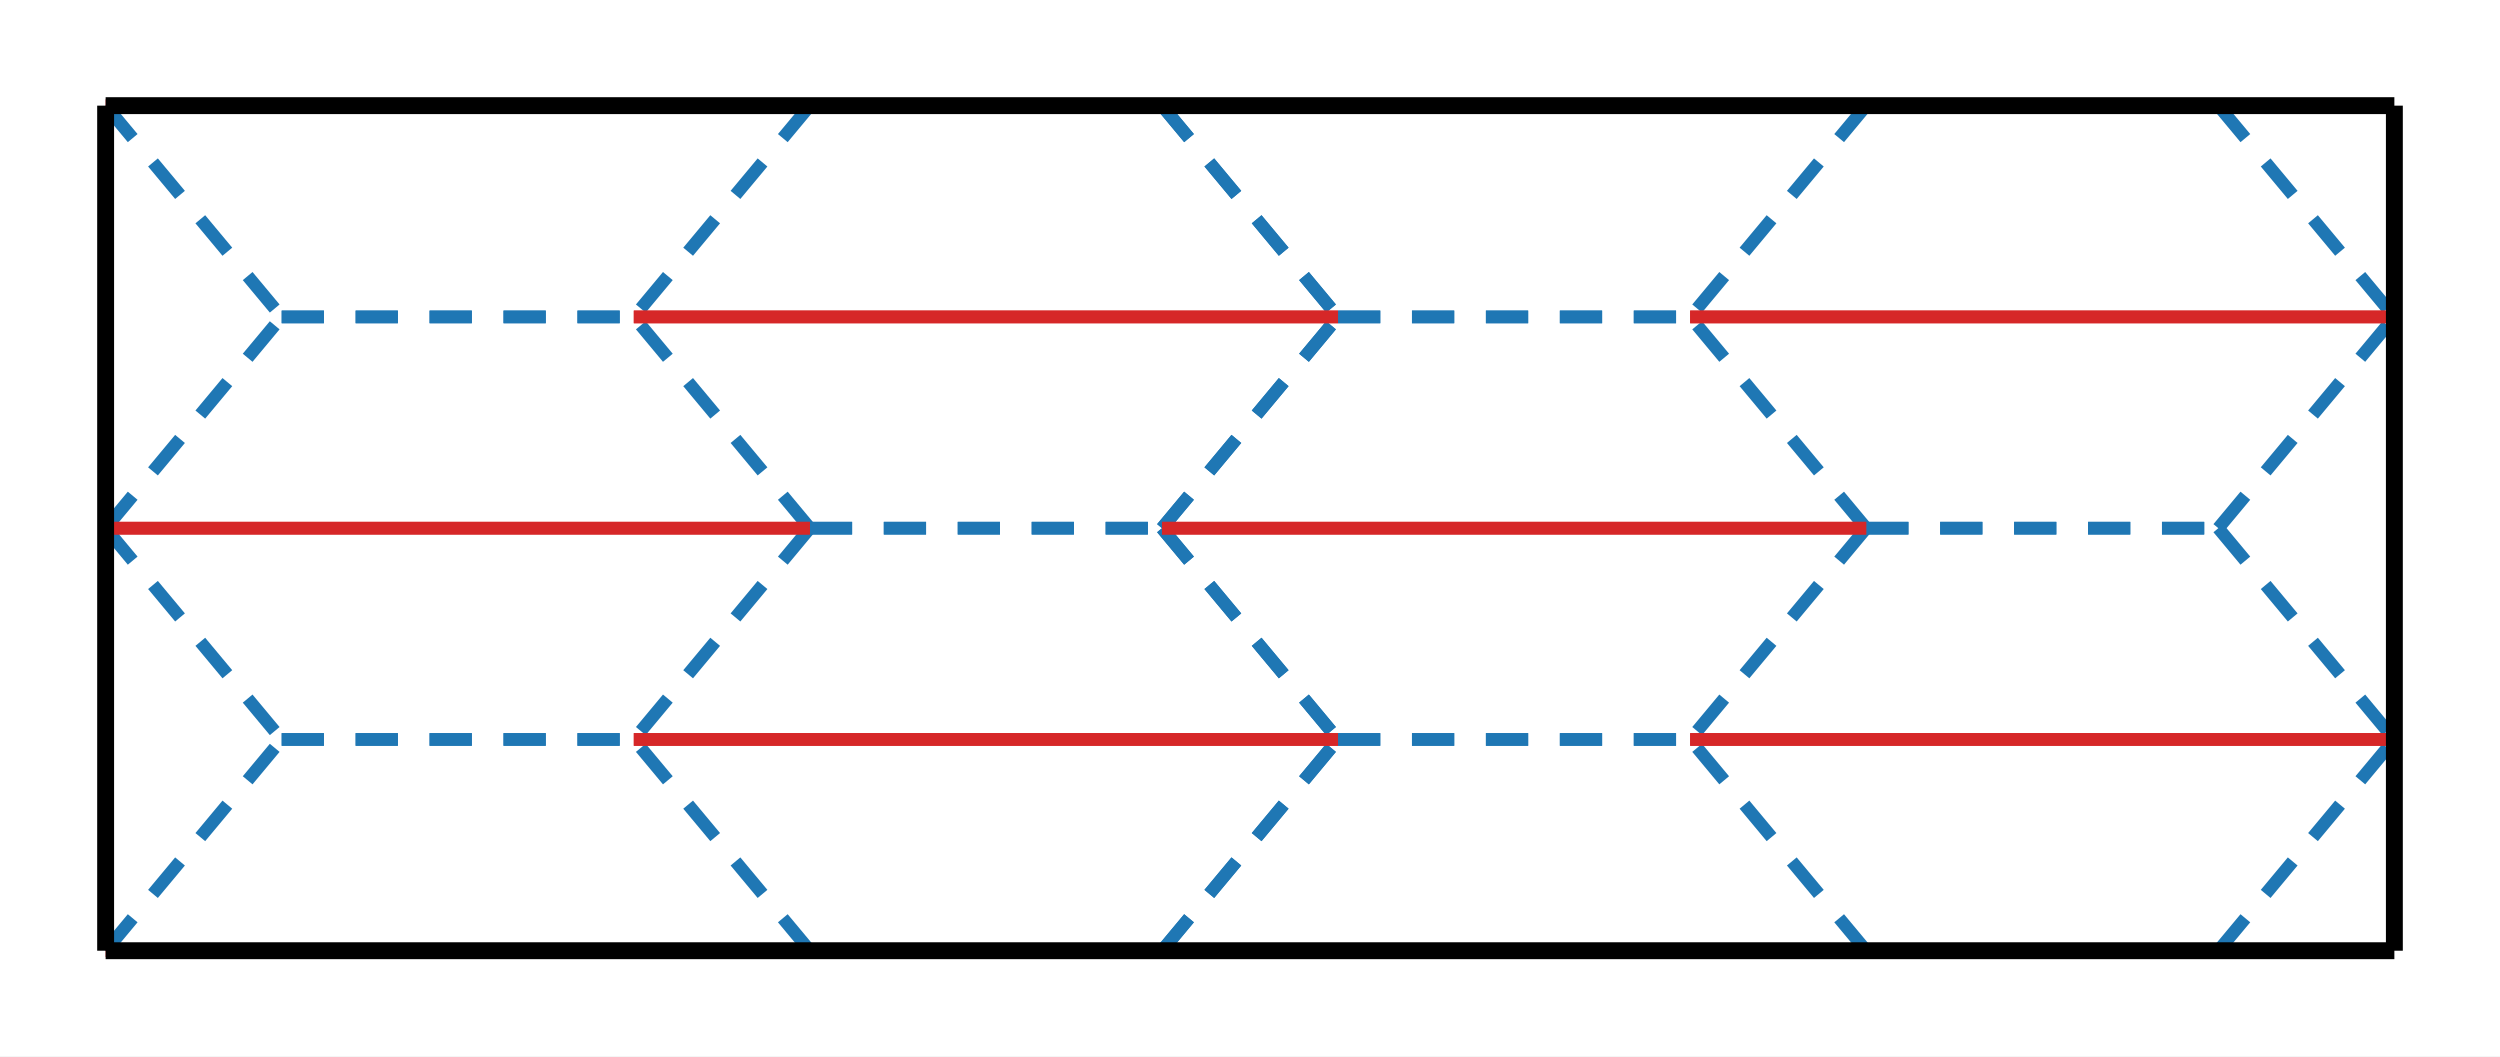
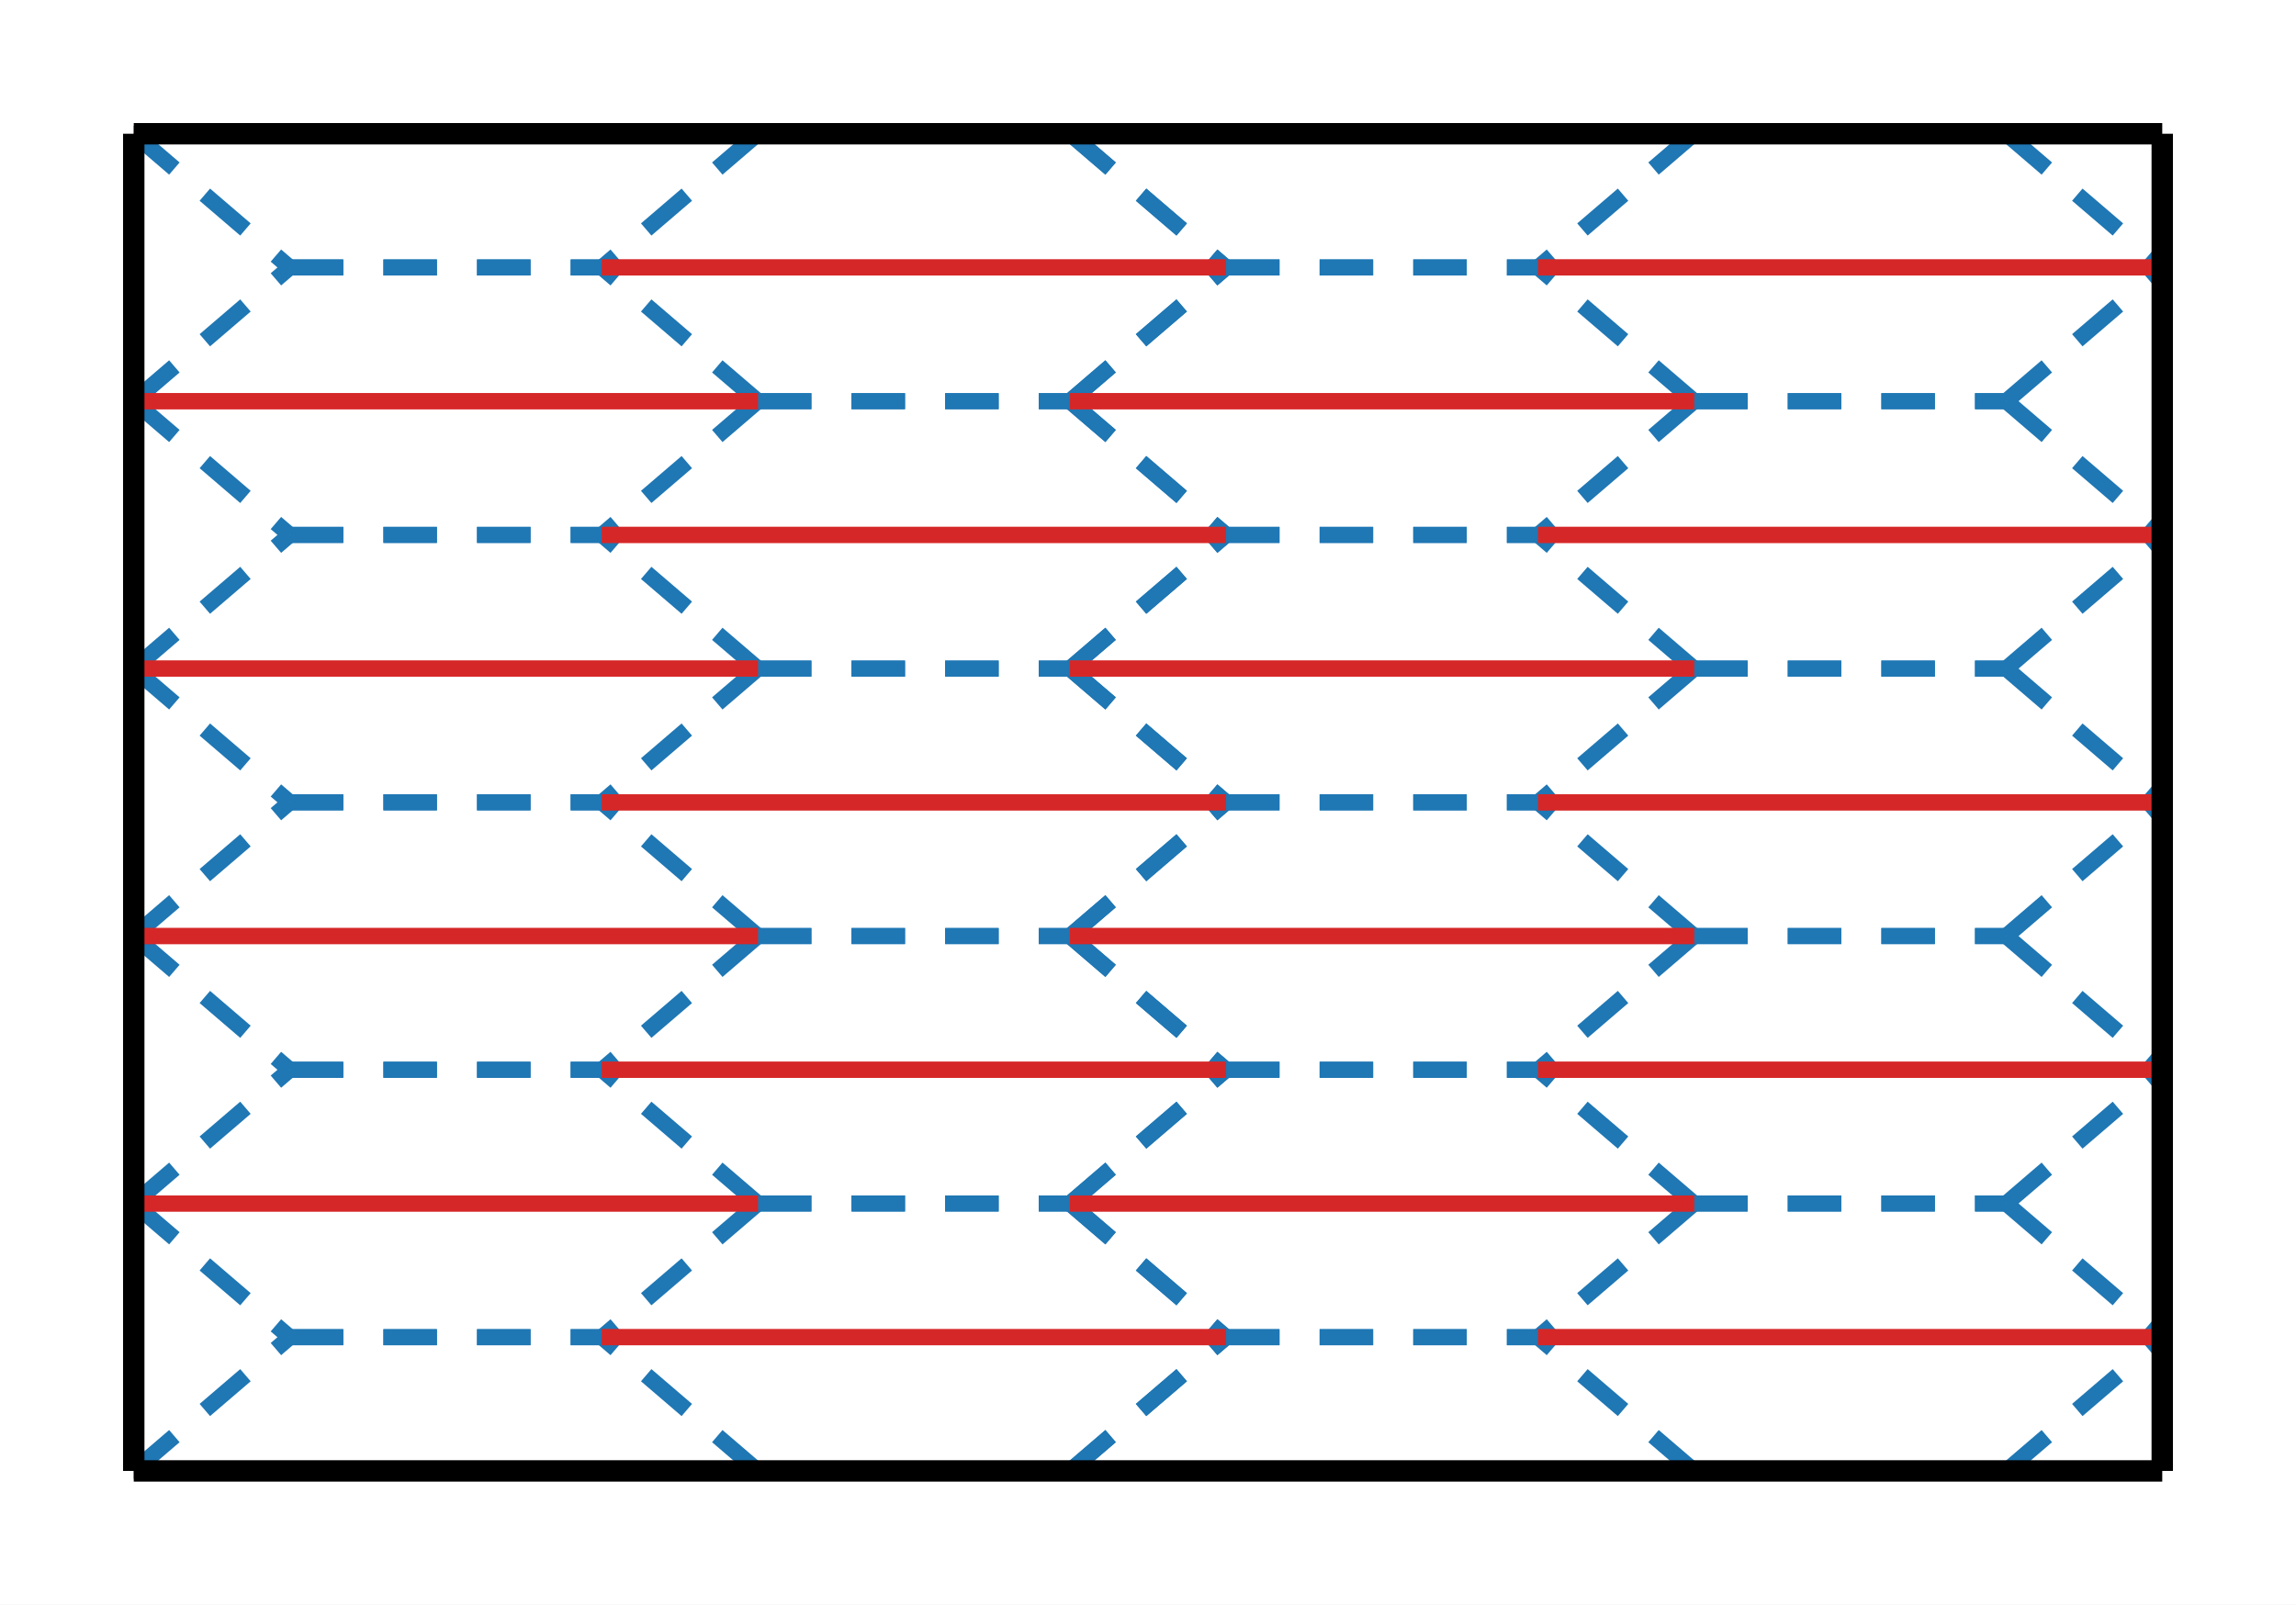
- <svg xmlns="http://www.w3.org/2000/svg" width="118.33mm" height="50.00mm" viewBox="0 0 118.333 50.000">
-   <rect x="0" y="0" width="118.333" height="50.000" fill="white" />
-   <line x1="13.333" y1="35.000" x2="30.000" y2="35.000" stroke="#1f77b4" stroke-width="0.6" stroke-dasharray="2,1.5" />
-   <line x1="38.333" y1="45.000" x2="55.000" y2="45.000" stroke="#1f77b4" stroke-width="0.6" stroke-dasharray="2,1.5" />
-   <line x1="5.000" y1="45.000" x2="13.333" y2="35.000" stroke="#1f77b4" stroke-width="0.6" stroke-dasharray="2,1.5" />
-   <line x1="38.333" y1="45.000" x2="30.000" y2="35.000" stroke="#1f77b4" stroke-width="0.6" stroke-dasharray="2,1.5" />
-   <line x1="55.000" y1="45.000" x2="63.333" y2="35.000" stroke="#1f77b4" stroke-width="0.6" stroke-dasharray="2,1.5" />
-   <line x1="13.333" y1="35.000" x2="30.000" y2="35.000" stroke="#1f77b4" stroke-width="0.6" stroke-dasharray="2,1.5" />
-   <line x1="38.333" y1="25.000" x2="55.000" y2="25.000" stroke="#1f77b4" stroke-width="0.6" stroke-dasharray="2,1.5" />
-   <line x1="5.000" y1="25.000" x2="13.333" y2="35.000" stroke="#1f77b4" stroke-width="0.6" stroke-dasharray="2,1.5" />
-   <line x1="38.333" y1="25.000" x2="30.000" y2="35.000" stroke="#1f77b4" stroke-width="0.6" stroke-dasharray="2,1.5" />
-   <line x1="55.000" y1="25.000" x2="63.333" y2="35.000" stroke="#1f77b4" stroke-width="0.6" stroke-dasharray="2,1.5" />
-   <line x1="63.333" y1="35.000" x2="80.000" y2="35.000" stroke="#1f77b4" stroke-width="0.6" stroke-dasharray="2,1.5" />
-   <line x1="88.333" y1="45.000" x2="105.000" y2="45.000" stroke="#1f77b4" stroke-width="0.6" stroke-dasharray="2,1.5" />
-   <line x1="55.000" y1="45.000" x2="63.333" y2="35.000" stroke="#1f77b4" stroke-width="0.6" stroke-dasharray="2,1.5" />
-   <line x1="88.333" y1="45.000" x2="80.000" y2="35.000" stroke="#1f77b4" stroke-width="0.6" stroke-dasharray="2,1.5" />
-   <line x1="105.000" y1="45.000" x2="113.333" y2="35.000" stroke="#1f77b4" stroke-width="0.6" stroke-dasharray="2,1.5" />
-   <line x1="63.333" y1="35.000" x2="80.000" y2="35.000" stroke="#1f77b4" stroke-width="0.6" stroke-dasharray="2,1.5" />
-   <line x1="88.333" y1="25.000" x2="105.000" y2="25.000" stroke="#1f77b4" stroke-width="0.6" stroke-dasharray="2,1.5" />
-   <line x1="55.000" y1="25.000" x2="63.333" y2="35.000" stroke="#1f77b4" stroke-width="0.6" stroke-dasharray="2,1.5" />
-   <line x1="88.333" y1="25.000" x2="80.000" y2="35.000" stroke="#1f77b4" stroke-width="0.6" stroke-dasharray="2,1.5" />
-   <line x1="105.000" y1="25.000" x2="113.333" y2="35.000" stroke="#1f77b4" stroke-width="0.6" stroke-dasharray="2,1.5" />
-   <line x1="13.333" y1="15.000" x2="30.000" y2="15.000" stroke="#1f77b4" stroke-width="0.6" stroke-dasharray="2,1.5" />
-   <line x1="38.333" y1="25.000" x2="55.000" y2="25.000" stroke="#1f77b4" stroke-width="0.6" stroke-dasharray="2,1.5" />
-   <line x1="5.000" y1="25.000" x2="13.333" y2="15.000" stroke="#1f77b4" stroke-width="0.6" stroke-dasharray="2,1.5" />
-   <line x1="38.333" y1="25.000" x2="30.000" y2="15.000" stroke="#1f77b4" stroke-width="0.6" stroke-dasharray="2,1.5" />
-   <line x1="55.000" y1="25.000" x2="63.333" y2="15.000" stroke="#1f77b4" stroke-width="0.6" stroke-dasharray="2,1.5" />
-   <line x1="13.333" y1="15.000" x2="30.000" y2="15.000" stroke="#1f77b4" stroke-width="0.6" stroke-dasharray="2,1.5" />
-   <line x1="38.333" y1="5.000" x2="55.000" y2="5.000" stroke="#1f77b4" stroke-width="0.6" stroke-dasharray="2,1.5" />
-   <line x1="5.000" y1="5.000" x2="13.333" y2="15.000" stroke="#1f77b4" stroke-width="0.6" stroke-dasharray="2,1.5" />
-   <line x1="38.333" y1="5.000" x2="30.000" y2="15.000" stroke="#1f77b4" stroke-width="0.6" stroke-dasharray="2,1.5" />
-   <line x1="55.000" y1="5.000" x2="63.333" y2="15.000" stroke="#1f77b4" stroke-width="0.6" stroke-dasharray="2,1.5" />
-   <line x1="63.333" y1="15.000" x2="80.000" y2="15.000" stroke="#1f77b4" stroke-width="0.6" stroke-dasharray="2,1.5" />
-   <line x1="88.333" y1="25.000" x2="105.000" y2="25.000" stroke="#1f77b4" stroke-width="0.6" stroke-dasharray="2,1.5" />
-   <line x1="55.000" y1="25.000" x2="63.333" y2="15.000" stroke="#1f77b4" stroke-width="0.6" stroke-dasharray="2,1.5" />
-   <line x1="88.333" y1="25.000" x2="80.000" y2="15.000" stroke="#1f77b4" stroke-width="0.6" stroke-dasharray="2,1.5" />
-   <line x1="105.000" y1="25.000" x2="113.333" y2="15.000" stroke="#1f77b4" stroke-width="0.6" stroke-dasharray="2,1.5" />
-   <line x1="63.333" y1="15.000" x2="80.000" y2="15.000" stroke="#1f77b4" stroke-width="0.6" stroke-dasharray="2,1.5" />
-   <line x1="88.333" y1="5.000" x2="105.000" y2="5.000" stroke="#1f77b4" stroke-width="0.6" stroke-dasharray="2,1.5" />
-   <line x1="55.000" y1="5.000" x2="63.333" y2="15.000" stroke="#1f77b4" stroke-width="0.6" stroke-dasharray="2,1.5" />
-   <line x1="88.333" y1="5.000" x2="80.000" y2="15.000" stroke="#1f77b4" stroke-width="0.6" stroke-dasharray="2,1.5" />
-   <line x1="105.000" y1="5.000" x2="113.333" y2="15.000" stroke="#1f77b4" stroke-width="0.6" stroke-dasharray="2,1.5" />
-   <line x1="5.000" y1="45.000" x2="38.333" y2="45.000" stroke="#d62728" stroke-width="0.6" />
-   <line x1="30.000" y1="35.000" x2="63.333" y2="35.000" stroke="#d62728" stroke-width="0.6" />
-   <line x1="5.000" y1="25.000" x2="38.333" y2="25.000" stroke="#d62728" stroke-width="0.6" />
-   <line x1="30.000" y1="35.000" x2="63.333" y2="35.000" stroke="#d62728" stroke-width="0.6" />
-   <line x1="55.000" y1="45.000" x2="88.333" y2="45.000" stroke="#d62728" stroke-width="0.6" />
-   <line x1="80.000" y1="35.000" x2="113.333" y2="35.000" stroke="#d62728" stroke-width="0.6" />
-   <line x1="55.000" y1="25.000" x2="88.333" y2="25.000" stroke="#d62728" stroke-width="0.6" />
-   <line x1="80.000" y1="35.000" x2="113.333" y2="35.000" stroke="#d62728" stroke-width="0.6" />
-   <line x1="5.000" y1="25.000" x2="38.333" y2="25.000" stroke="#d62728" stroke-width="0.6" />
-   <line x1="30.000" y1="15.000" x2="63.333" y2="15.000" stroke="#d62728" stroke-width="0.6" />
-   <line x1="5.000" y1="5.000" x2="38.333" y2="5.000" stroke="#d62728" stroke-width="0.6" />
-   <line x1="30.000" y1="15.000" x2="63.333" y2="15.000" stroke="#d62728" stroke-width="0.6" />
-   <line x1="55.000" y1="25.000" x2="88.333" y2="25.000" stroke="#d62728" stroke-width="0.6" />
-   <line x1="80.000" y1="15.000" x2="113.333" y2="15.000" stroke="#d62728" stroke-width="0.6" />
-   <line x1="55.000" y1="5.000" x2="88.333" y2="5.000" stroke="#d62728" stroke-width="0.6" />
-   <line x1="80.000" y1="15.000" x2="113.333" y2="15.000" stroke="#d62728" stroke-width="0.6" />
-   <line x1="5.000" y1="45.000" x2="113.333" y2="45.000" stroke="#000000" stroke-width="0.8" />
-   <line x1="113.333" y1="45.000" x2="113.333" y2="5.000" stroke="#000000" stroke-width="0.8" />
-   <line x1="113.333" y1="5.000" x2="5.000" y2="5.000" stroke="#000000" stroke-width="0.8" />
-   <line x1="5.000" y1="5.000" x2="5.000" y2="45.000" stroke="#000000" stroke-width="0.8" />
+ <svg xmlns="http://www.w3.org/2000/svg" width="85.83mm" height="60.00mm" viewBox="0 0 85.833 60.000">
+   <rect x="0" y="0" width="85.833" height="60.000" fill="white" />
+   <line x1="10.833" y1="50.000" x2="22.500" y2="50.000" stroke="#1f77b4" stroke-width="0.6" stroke-dasharray="2,1.5" />
+   <line x1="28.333" y1="55.000" x2="40.000" y2="55.000" stroke="#1f77b4" stroke-width="0.6" stroke-dasharray="2,1.5" />
+   <line x1="5.000" y1="55.000" x2="10.833" y2="50.000" stroke="#1f77b4" stroke-width="0.6" stroke-dasharray="2,1.5" />
+   <line x1="28.333" y1="55.000" x2="22.500" y2="50.000" stroke="#1f77b4" stroke-width="0.6" stroke-dasharray="2,1.5" />
+   <line x1="40.000" y1="55.000" x2="45.833" y2="50.000" stroke="#1f77b4" stroke-width="0.6" stroke-dasharray="2,1.5" />
+   <line x1="10.833" y1="50.000" x2="22.500" y2="50.000" stroke="#1f77b4" stroke-width="0.6" stroke-dasharray="2,1.5" />
+   <line x1="28.333" y1="45.000" x2="40.000" y2="45.000" stroke="#1f77b4" stroke-width="0.6" stroke-dasharray="2,1.5" />
+   <line x1="5.000" y1="45.000" x2="10.833" y2="50.000" stroke="#1f77b4" stroke-width="0.6" stroke-dasharray="2,1.5" />
+   <line x1="28.333" y1="45.000" x2="22.500" y2="50.000" stroke="#1f77b4" stroke-width="0.6" stroke-dasharray="2,1.5" />
+   <line x1="40.000" y1="45.000" x2="45.833" y2="50.000" stroke="#1f77b4" stroke-width="0.6" stroke-dasharray="2,1.5" />
+   <line x1="45.833" y1="50.000" x2="57.500" y2="50.000" stroke="#1f77b4" stroke-width="0.6" stroke-dasharray="2,1.5" />
+   <line x1="63.333" y1="55.000" x2="75.000" y2="55.000" stroke="#1f77b4" stroke-width="0.6" stroke-dasharray="2,1.5" />
+   <line x1="40.000" y1="55.000" x2="45.833" y2="50.000" stroke="#1f77b4" stroke-width="0.6" stroke-dasharray="2,1.5" />
+   <line x1="63.333" y1="55.000" x2="57.500" y2="50.000" stroke="#1f77b4" stroke-width="0.6" stroke-dasharray="2,1.5" />
+   <line x1="75.000" y1="55.000" x2="80.833" y2="50.000" stroke="#1f77b4" stroke-width="0.6" stroke-dasharray="2,1.5" />
+   <line x1="45.833" y1="50.000" x2="57.500" y2="50.000" stroke="#1f77b4" stroke-width="0.6" stroke-dasharray="2,1.5" />
+   <line x1="63.333" y1="45.000" x2="75.000" y2="45.000" stroke="#1f77b4" stroke-width="0.6" stroke-dasharray="2,1.5" />
+   <line x1="40.000" y1="45.000" x2="45.833" y2="50.000" stroke="#1f77b4" stroke-width="0.6" stroke-dasharray="2,1.5" />
+   <line x1="63.333" y1="45.000" x2="57.500" y2="50.000" stroke="#1f77b4" stroke-width="0.6" stroke-dasharray="2,1.5" />
+   <line x1="75.000" y1="45.000" x2="80.833" y2="50.000" stroke="#1f77b4" stroke-width="0.6" stroke-dasharray="2,1.5" />
+   <line x1="10.833" y1="40.000" x2="22.500" y2="40.000" stroke="#1f77b4" stroke-width="0.6" stroke-dasharray="2,1.5" />
+   <line x1="28.333" y1="45.000" x2="40.000" y2="45.000" stroke="#1f77b4" stroke-width="0.6" stroke-dasharray="2,1.5" />
+   <line x1="5.000" y1="45.000" x2="10.833" y2="40.000" stroke="#1f77b4" stroke-width="0.6" stroke-dasharray="2,1.5" />
+   <line x1="28.333" y1="45.000" x2="22.500" y2="40.000" stroke="#1f77b4" stroke-width="0.6" stroke-dasharray="2,1.5" />
+   <line x1="40.000" y1="45.000" x2="45.833" y2="40.000" stroke="#1f77b4" stroke-width="0.6" stroke-dasharray="2,1.5" />
+   <line x1="10.833" y1="40.000" x2="22.500" y2="40.000" stroke="#1f77b4" stroke-width="0.6" stroke-dasharray="2,1.5" />
+   <line x1="28.333" y1="35.000" x2="40.000" y2="35.000" stroke="#1f77b4" stroke-width="0.6" stroke-dasharray="2,1.5" />
+   <line x1="5.000" y1="35.000" x2="10.833" y2="40.000" stroke="#1f77b4" stroke-width="0.6" stroke-dasharray="2,1.5" />
+   <line x1="28.333" y1="35.000" x2="22.500" y2="40.000" stroke="#1f77b4" stroke-width="0.6" stroke-dasharray="2,1.5" />
+   <line x1="40.000" y1="35.000" x2="45.833" y2="40.000" stroke="#1f77b4" stroke-width="0.6" stroke-dasharray="2,1.5" />
+   <line x1="45.833" y1="40.000" x2="57.500" y2="40.000" stroke="#1f77b4" stroke-width="0.6" stroke-dasharray="2,1.5" />
+   <line x1="63.333" y1="45.000" x2="75.000" y2="45.000" stroke="#1f77b4" stroke-width="0.6" stroke-dasharray="2,1.5" />
+   <line x1="40.000" y1="45.000" x2="45.833" y2="40.000" stroke="#1f77b4" stroke-width="0.6" stroke-dasharray="2,1.5" />
+   <line x1="63.333" y1="45.000" x2="57.500" y2="40.000" stroke="#1f77b4" stroke-width="0.6" stroke-dasharray="2,1.5" />
+   <line x1="75.000" y1="45.000" x2="80.833" y2="40.000" stroke="#1f77b4" stroke-width="0.6" stroke-dasharray="2,1.5" />
+   <line x1="45.833" y1="40.000" x2="57.500" y2="40.000" stroke="#1f77b4" stroke-width="0.6" stroke-dasharray="2,1.5" />
+   <line x1="63.333" y1="35.000" x2="75.000" y2="35.000" stroke="#1f77b4" stroke-width="0.6" stroke-dasharray="2,1.5" />
+   <line x1="40.000" y1="35.000" x2="45.833" y2="40.000" stroke="#1f77b4" stroke-width="0.6" stroke-dasharray="2,1.5" />
+   <line x1="63.333" y1="35.000" x2="57.500" y2="40.000" stroke="#1f77b4" stroke-width="0.6" stroke-dasharray="2,1.5" />
+   <line x1="75.000" y1="35.000" x2="80.833" y2="40.000" stroke="#1f77b4" stroke-width="0.6" stroke-dasharray="2,1.5" />
+   <line x1="10.833" y1="30.000" x2="22.500" y2="30.000" stroke="#1f77b4" stroke-width="0.6" stroke-dasharray="2,1.5" />
+   <line x1="28.333" y1="35.000" x2="40.000" y2="35.000" stroke="#1f77b4" stroke-width="0.6" stroke-dasharray="2,1.5" />
+   <line x1="5.000" y1="35.000" x2="10.833" y2="30.000" stroke="#1f77b4" stroke-width="0.6" stroke-dasharray="2,1.5" />
+   <line x1="28.333" y1="35.000" x2="22.500" y2="30.000" stroke="#1f77b4" stroke-width="0.6" stroke-dasharray="2,1.5" />
+   <line x1="40.000" y1="35.000" x2="45.833" y2="30.000" stroke="#1f77b4" stroke-width="0.6" stroke-dasharray="2,1.5" />
+   <line x1="10.833" y1="30.000" x2="22.500" y2="30.000" stroke="#1f77b4" stroke-width="0.6" stroke-dasharray="2,1.5" />
+   <line x1="28.333" y1="25.000" x2="40.000" y2="25.000" stroke="#1f77b4" stroke-width="0.6" stroke-dasharray="2,1.5" />
+   <line x1="5.000" y1="25.000" x2="10.833" y2="30.000" stroke="#1f77b4" stroke-width="0.6" stroke-dasharray="2,1.5" />
+   <line x1="28.333" y1="25.000" x2="22.500" y2="30.000" stroke="#1f77b4" stroke-width="0.6" stroke-dasharray="2,1.5" />
+   <line x1="40.000" y1="25.000" x2="45.833" y2="30.000" stroke="#1f77b4" stroke-width="0.6" stroke-dasharray="2,1.5" />
+   <line x1="45.833" y1="30.000" x2="57.500" y2="30.000" stroke="#1f77b4" stroke-width="0.6" stroke-dasharray="2,1.5" />
+   <line x1="63.333" y1="35.000" x2="75.000" y2="35.000" stroke="#1f77b4" stroke-width="0.6" stroke-dasharray="2,1.5" />
+   <line x1="40.000" y1="35.000" x2="45.833" y2="30.000" stroke="#1f77b4" stroke-width="0.6" stroke-dasharray="2,1.5" />
+   <line x1="63.333" y1="35.000" x2="57.500" y2="30.000" stroke="#1f77b4" stroke-width="0.6" stroke-dasharray="2,1.5" />
+   <line x1="75.000" y1="35.000" x2="80.833" y2="30.000" stroke="#1f77b4" stroke-width="0.6" stroke-dasharray="2,1.5" />
+   <line x1="45.833" y1="30.000" x2="57.500" y2="30.000" stroke="#1f77b4" stroke-width="0.6" stroke-dasharray="2,1.5" />
+   <line x1="63.333" y1="25.000" x2="75.000" y2="25.000" stroke="#1f77b4" stroke-width="0.6" stroke-dasharray="2,1.5" />
+   <line x1="40.000" y1="25.000" x2="45.833" y2="30.000" stroke="#1f77b4" stroke-width="0.6" stroke-dasharray="2,1.5" />
+   <line x1="63.333" y1="25.000" x2="57.500" y2="30.000" stroke="#1f77b4" stroke-width="0.6" stroke-dasharray="2,1.5" />
+   <line x1="75.000" y1="25.000" x2="80.833" y2="30.000" stroke="#1f77b4" stroke-width="0.6" stroke-dasharray="2,1.5" />
+   <line x1="10.833" y1="20.000" x2="22.500" y2="20.000" stroke="#1f77b4" stroke-width="0.6" stroke-dasharray="2,1.5" />
+   <line x1="28.333" y1="25.000" x2="40.000" y2="25.000" stroke="#1f77b4" stroke-width="0.6" stroke-dasharray="2,1.5" />
+   <line x1="5.000" y1="25.000" x2="10.833" y2="20.000" stroke="#1f77b4" stroke-width="0.6" stroke-dasharray="2,1.5" />
+   <line x1="28.333" y1="25.000" x2="22.500" y2="20.000" stroke="#1f77b4" stroke-width="0.6" stroke-dasharray="2,1.5" />
+   <line x1="40.000" y1="25.000" x2="45.833" y2="20.000" stroke="#1f77b4" stroke-width="0.6" stroke-dasharray="2,1.5" />
+   <line x1="10.833" y1="20.000" x2="22.500" y2="20.000" stroke="#1f77b4" stroke-width="0.6" stroke-dasharray="2,1.5" />
+   <line x1="28.333" y1="15.000" x2="40.000" y2="15.000" stroke="#1f77b4" stroke-width="0.6" stroke-dasharray="2,1.5" />
+   <line x1="5.000" y1="15.000" x2="10.833" y2="20.000" stroke="#1f77b4" stroke-width="0.6" stroke-dasharray="2,1.5" />
+   <line x1="28.333" y1="15.000" x2="22.500" y2="20.000" stroke="#1f77b4" stroke-width="0.6" stroke-dasharray="2,1.5" />
+   <line x1="40.000" y1="15.000" x2="45.833" y2="20.000" stroke="#1f77b4" stroke-width="0.6" stroke-dasharray="2,1.5" />
+   <line x1="45.833" y1="20.000" x2="57.500" y2="20.000" stroke="#1f77b4" stroke-width="0.6" stroke-dasharray="2,1.5" />
+   <line x1="63.333" y1="25.000" x2="75.000" y2="25.000" stroke="#1f77b4" stroke-width="0.6" stroke-dasharray="2,1.5" />
+   <line x1="40.000" y1="25.000" x2="45.833" y2="20.000" stroke="#1f77b4" stroke-width="0.6" stroke-dasharray="2,1.5" />
+   <line x1="63.333" y1="25.000" x2="57.500" y2="20.000" stroke="#1f77b4" stroke-width="0.6" stroke-dasharray="2,1.5" />
+   <line x1="75.000" y1="25.000" x2="80.833" y2="20.000" stroke="#1f77b4" stroke-width="0.6" stroke-dasharray="2,1.5" />
+   <line x1="45.833" y1="20.000" x2="57.500" y2="20.000" stroke="#1f77b4" stroke-width="0.6" stroke-dasharray="2,1.5" />
+   <line x1="63.333" y1="15.000" x2="75.000" y2="15.000" stroke="#1f77b4" stroke-width="0.6" stroke-dasharray="2,1.5" />
+   <line x1="40.000" y1="15.000" x2="45.833" y2="20.000" stroke="#1f77b4" stroke-width="0.6" stroke-dasharray="2,1.5" />
+   <line x1="63.333" y1="15.000" x2="57.500" y2="20.000" stroke="#1f77b4" stroke-width="0.6" stroke-dasharray="2,1.5" />
+   <line x1="75.000" y1="15.000" x2="80.833" y2="20.000" stroke="#1f77b4" stroke-width="0.6" stroke-dasharray="2,1.5" />
+   <line x1="10.833" y1="10.000" x2="22.500" y2="10.000" stroke="#1f77b4" stroke-width="0.6" stroke-dasharray="2,1.5" />
+   <line x1="28.333" y1="15.000" x2="40.000" y2="15.000" stroke="#1f77b4" stroke-width="0.6" stroke-dasharray="2,1.5" />
+   <line x1="5.000" y1="15.000" x2="10.833" y2="10.000" stroke="#1f77b4" stroke-width="0.6" stroke-dasharray="2,1.5" />
+   <line x1="28.333" y1="15.000" x2="22.500" y2="10.000" stroke="#1f77b4" stroke-width="0.6" stroke-dasharray="2,1.5" />
+   <line x1="40.000" y1="15.000" x2="45.833" y2="10.000" stroke="#1f77b4" stroke-width="0.6" stroke-dasharray="2,1.5" />
+   <line x1="10.833" y1="10.000" x2="22.500" y2="10.000" stroke="#1f77b4" stroke-width="0.6" stroke-dasharray="2,1.5" />
+   <line x1="28.333" y1="5.000" x2="40.000" y2="5.000" stroke="#1f77b4" stroke-width="0.6" stroke-dasharray="2,1.5" />
+   <line x1="5.000" y1="5.000" x2="10.833" y2="10.000" stroke="#1f77b4" stroke-width="0.6" stroke-dasharray="2,1.5" />
+   <line x1="28.333" y1="5.000" x2="22.500" y2="10.000" stroke="#1f77b4" stroke-width="0.6" stroke-dasharray="2,1.5" />
+   <line x1="40.000" y1="5.000" x2="45.833" y2="10.000" stroke="#1f77b4" stroke-width="0.6" stroke-dasharray="2,1.5" />
+   <line x1="45.833" y1="10.000" x2="57.500" y2="10.000" stroke="#1f77b4" stroke-width="0.6" stroke-dasharray="2,1.5" />
+   <line x1="63.333" y1="15.000" x2="75.000" y2="15.000" stroke="#1f77b4" stroke-width="0.6" stroke-dasharray="2,1.5" />
+   <line x1="40.000" y1="15.000" x2="45.833" y2="10.000" stroke="#1f77b4" stroke-width="0.6" stroke-dasharray="2,1.5" />
+   <line x1="63.333" y1="15.000" x2="57.500" y2="10.000" stroke="#1f77b4" stroke-width="0.6" stroke-dasharray="2,1.5" />
+   <line x1="75.000" y1="15.000" x2="80.833" y2="10.000" stroke="#1f77b4" stroke-width="0.6" stroke-dasharray="2,1.5" />
+   <line x1="45.833" y1="10.000" x2="57.500" y2="10.000" stroke="#1f77b4" stroke-width="0.6" stroke-dasharray="2,1.5" />
+   <line x1="63.333" y1="5.000" x2="75.000" y2="5.000" stroke="#1f77b4" stroke-width="0.6" stroke-dasharray="2,1.5" />
+   <line x1="40.000" y1="5.000" x2="45.833" y2="10.000" stroke="#1f77b4" stroke-width="0.6" stroke-dasharray="2,1.5" />
+   <line x1="63.333" y1="5.000" x2="57.500" y2="10.000" stroke="#1f77b4" stroke-width="0.6" stroke-dasharray="2,1.5" />
+   <line x1="75.000" y1="5.000" x2="80.833" y2="10.000" stroke="#1f77b4" stroke-width="0.6" stroke-dasharray="2,1.5" />
+   <line x1="5.000" y1="55.000" x2="28.333" y2="55.000" stroke="#d62728" stroke-width="0.6" />
+   <line x1="22.500" y1="50.000" x2="45.833" y2="50.000" stroke="#d62728" stroke-width="0.6" />
+   <line x1="5.000" y1="45.000" x2="28.333" y2="45.000" stroke="#d62728" stroke-width="0.6" />
+   <line x1="22.500" y1="50.000" x2="45.833" y2="50.000" stroke="#d62728" stroke-width="0.6" />
+   <line x1="40.000" y1="55.000" x2="63.333" y2="55.000" stroke="#d62728" stroke-width="0.6" />
+   <line x1="57.500" y1="50.000" x2="80.833" y2="50.000" stroke="#d62728" stroke-width="0.6" />
+   <line x1="40.000" y1="45.000" x2="63.333" y2="45.000" stroke="#d62728" stroke-width="0.6" />
+   <line x1="57.500" y1="50.000" x2="80.833" y2="50.000" stroke="#d62728" stroke-width="0.6" />
+   <line x1="5.000" y1="45.000" x2="28.333" y2="45.000" stroke="#d62728" stroke-width="0.6" />
+   <line x1="22.500" y1="40.000" x2="45.833" y2="40.000" stroke="#d62728" stroke-width="0.6" />
+   <line x1="5.000" y1="35.000" x2="28.333" y2="35.000" stroke="#d62728" stroke-width="0.6" />
+   <line x1="22.500" y1="40.000" x2="45.833" y2="40.000" stroke="#d62728" stroke-width="0.6" />
+   <line x1="40.000" y1="45.000" x2="63.333" y2="45.000" stroke="#d62728" stroke-width="0.6" />
+   <line x1="57.500" y1="40.000" x2="80.833" y2="40.000" stroke="#d62728" stroke-width="0.6" />
+   <line x1="40.000" y1="35.000" x2="63.333" y2="35.000" stroke="#d62728" stroke-width="0.6" />
+   <line x1="57.500" y1="40.000" x2="80.833" y2="40.000" stroke="#d62728" stroke-width="0.6" />
+   <line x1="5.000" y1="35.000" x2="28.333" y2="35.000" stroke="#d62728" stroke-width="0.6" />
+   <line x1="22.500" y1="30.000" x2="45.833" y2="30.000" stroke="#d62728" stroke-width="0.6" />
+   <line x1="5.000" y1="25.000" x2="28.333" y2="25.000" stroke="#d62728" stroke-width="0.6" />
+   <line x1="22.500" y1="30.000" x2="45.833" y2="30.000" stroke="#d62728" stroke-width="0.6" />
+   <line x1="40.000" y1="35.000" x2="63.333" y2="35.000" stroke="#d62728" stroke-width="0.6" />
+   <line x1="57.500" y1="30.000" x2="80.833" y2="30.000" stroke="#d62728" stroke-width="0.6" />
+   <line x1="40.000" y1="25.000" x2="63.333" y2="25.000" stroke="#d62728" stroke-width="0.6" />
+   <line x1="57.500" y1="30.000" x2="80.833" y2="30.000" stroke="#d62728" stroke-width="0.6" />
+   <line x1="5.000" y1="25.000" x2="28.333" y2="25.000" stroke="#d62728" stroke-width="0.6" />
+   <line x1="22.500" y1="20.000" x2="45.833" y2="20.000" stroke="#d62728" stroke-width="0.6" />
+   <line x1="5.000" y1="15.000" x2="28.333" y2="15.000" stroke="#d62728" stroke-width="0.6" />
+   <line x1="22.500" y1="20.000" x2="45.833" y2="20.000" stroke="#d62728" stroke-width="0.6" />
+   <line x1="40.000" y1="25.000" x2="63.333" y2="25.000" stroke="#d62728" stroke-width="0.6" />
+   <line x1="57.500" y1="20.000" x2="80.833" y2="20.000" stroke="#d62728" stroke-width="0.6" />
+   <line x1="40.000" y1="15.000" x2="63.333" y2="15.000" stroke="#d62728" stroke-width="0.6" />
+   <line x1="57.500" y1="20.000" x2="80.833" y2="20.000" stroke="#d62728" stroke-width="0.6" />
+   <line x1="5.000" y1="15.000" x2="28.333" y2="15.000" stroke="#d62728" stroke-width="0.6" />
+   <line x1="22.500" y1="10.000" x2="45.833" y2="10.000" stroke="#d62728" stroke-width="0.6" />
+   <line x1="5.000" y1="5.000" x2="28.333" y2="5.000" stroke="#d62728" stroke-width="0.6" />
+   <line x1="22.500" y1="10.000" x2="45.833" y2="10.000" stroke="#d62728" stroke-width="0.6" />
+   <line x1="40.000" y1="15.000" x2="63.333" y2="15.000" stroke="#d62728" stroke-width="0.6" />
+   <line x1="57.500" y1="10.000" x2="80.833" y2="10.000" stroke="#d62728" stroke-width="0.6" />
+   <line x1="40.000" y1="5.000" x2="63.333" y2="5.000" stroke="#d62728" stroke-width="0.6" />
+   <line x1="57.500" y1="10.000" x2="80.833" y2="10.000" stroke="#d62728" stroke-width="0.6" />
+   <line x1="5.000" y1="55.000" x2="80.833" y2="55.000" stroke="#000000" stroke-width="0.8" />
+   <line x1="80.833" y1="55.000" x2="80.833" y2="5.000" stroke="#000000" stroke-width="0.8" />
+   <line x1="80.833" y1="5.000" x2="5.000" y2="5.000" stroke="#000000" stroke-width="0.8" />
+   <line x1="5.000" y1="5.000" x2="5.000" y2="55.000" stroke="#000000" stroke-width="0.8" />
</svg>
